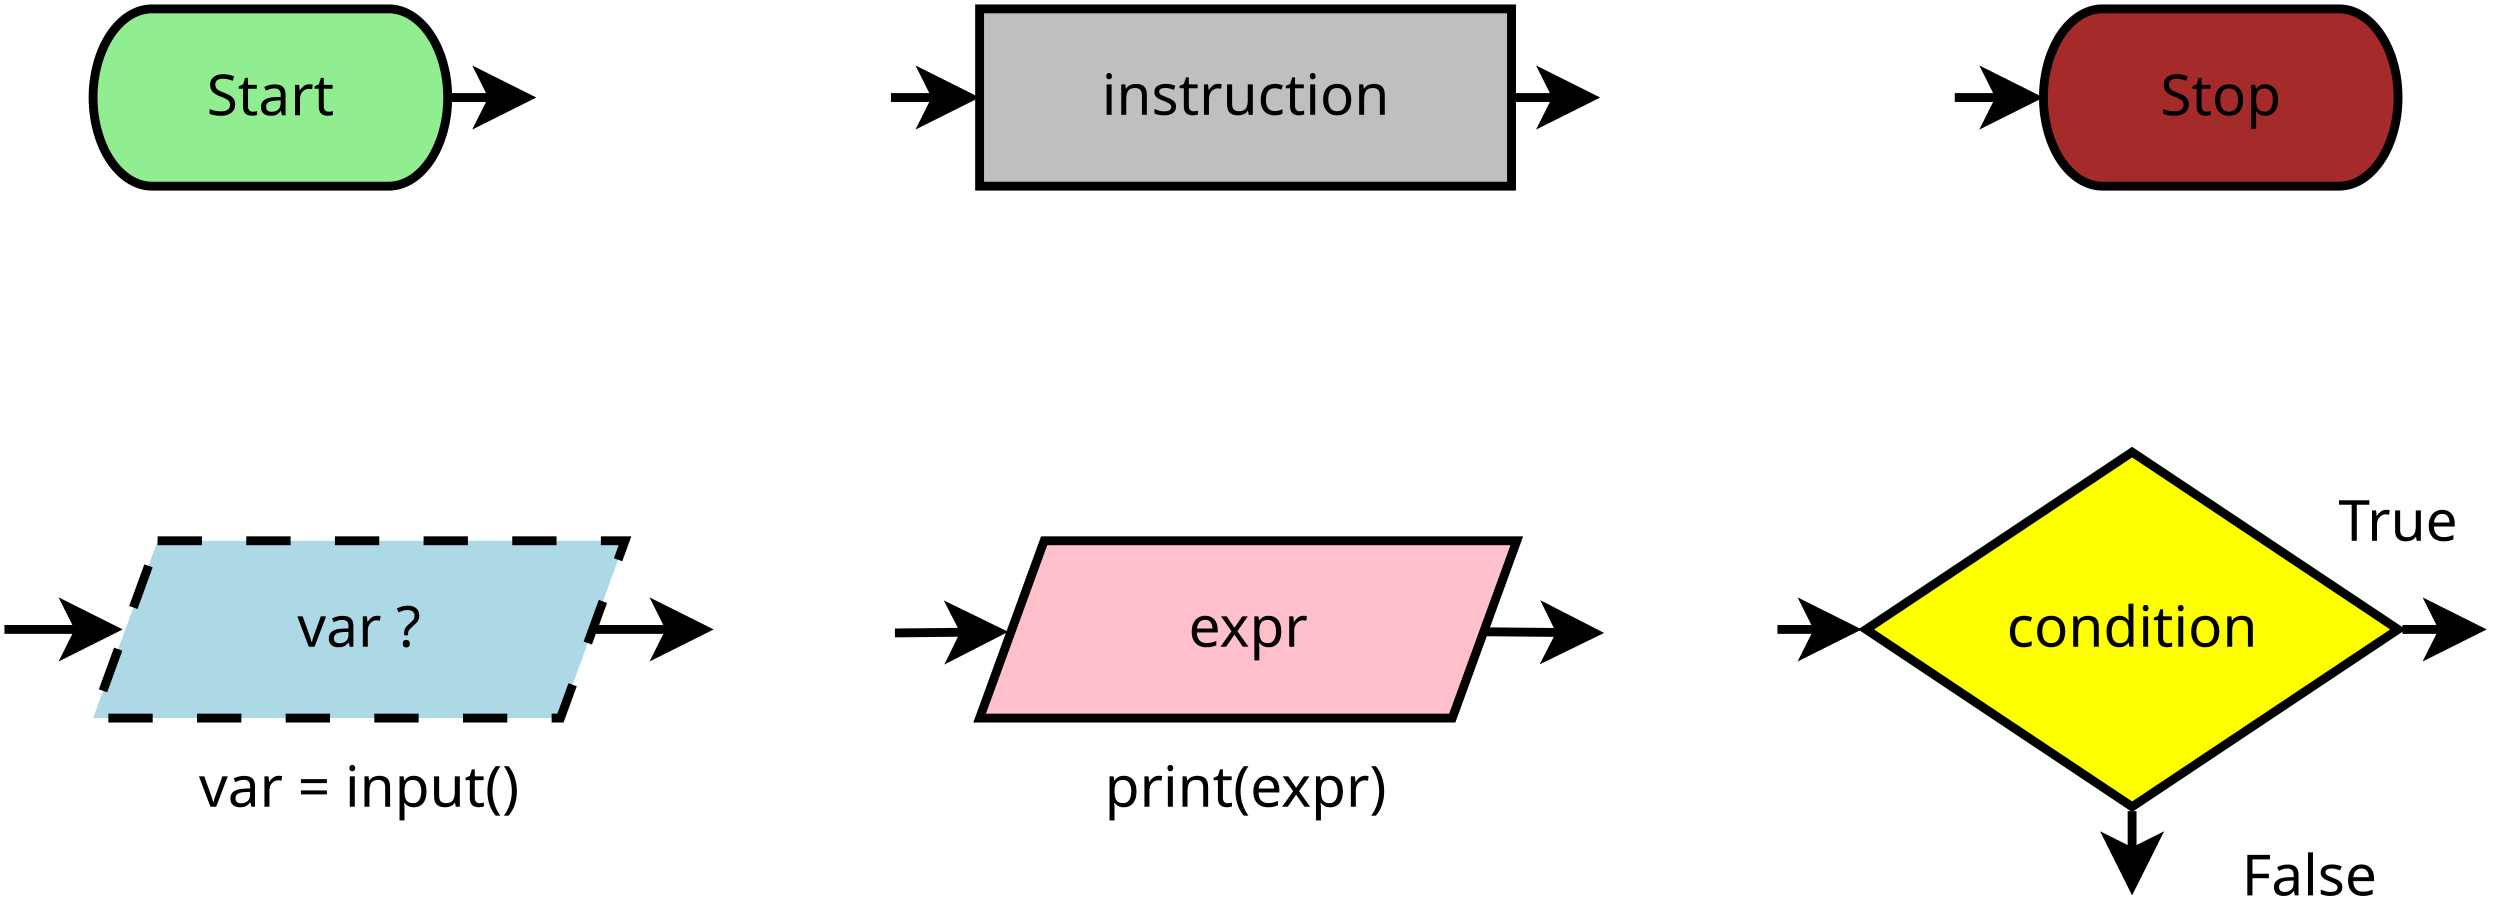
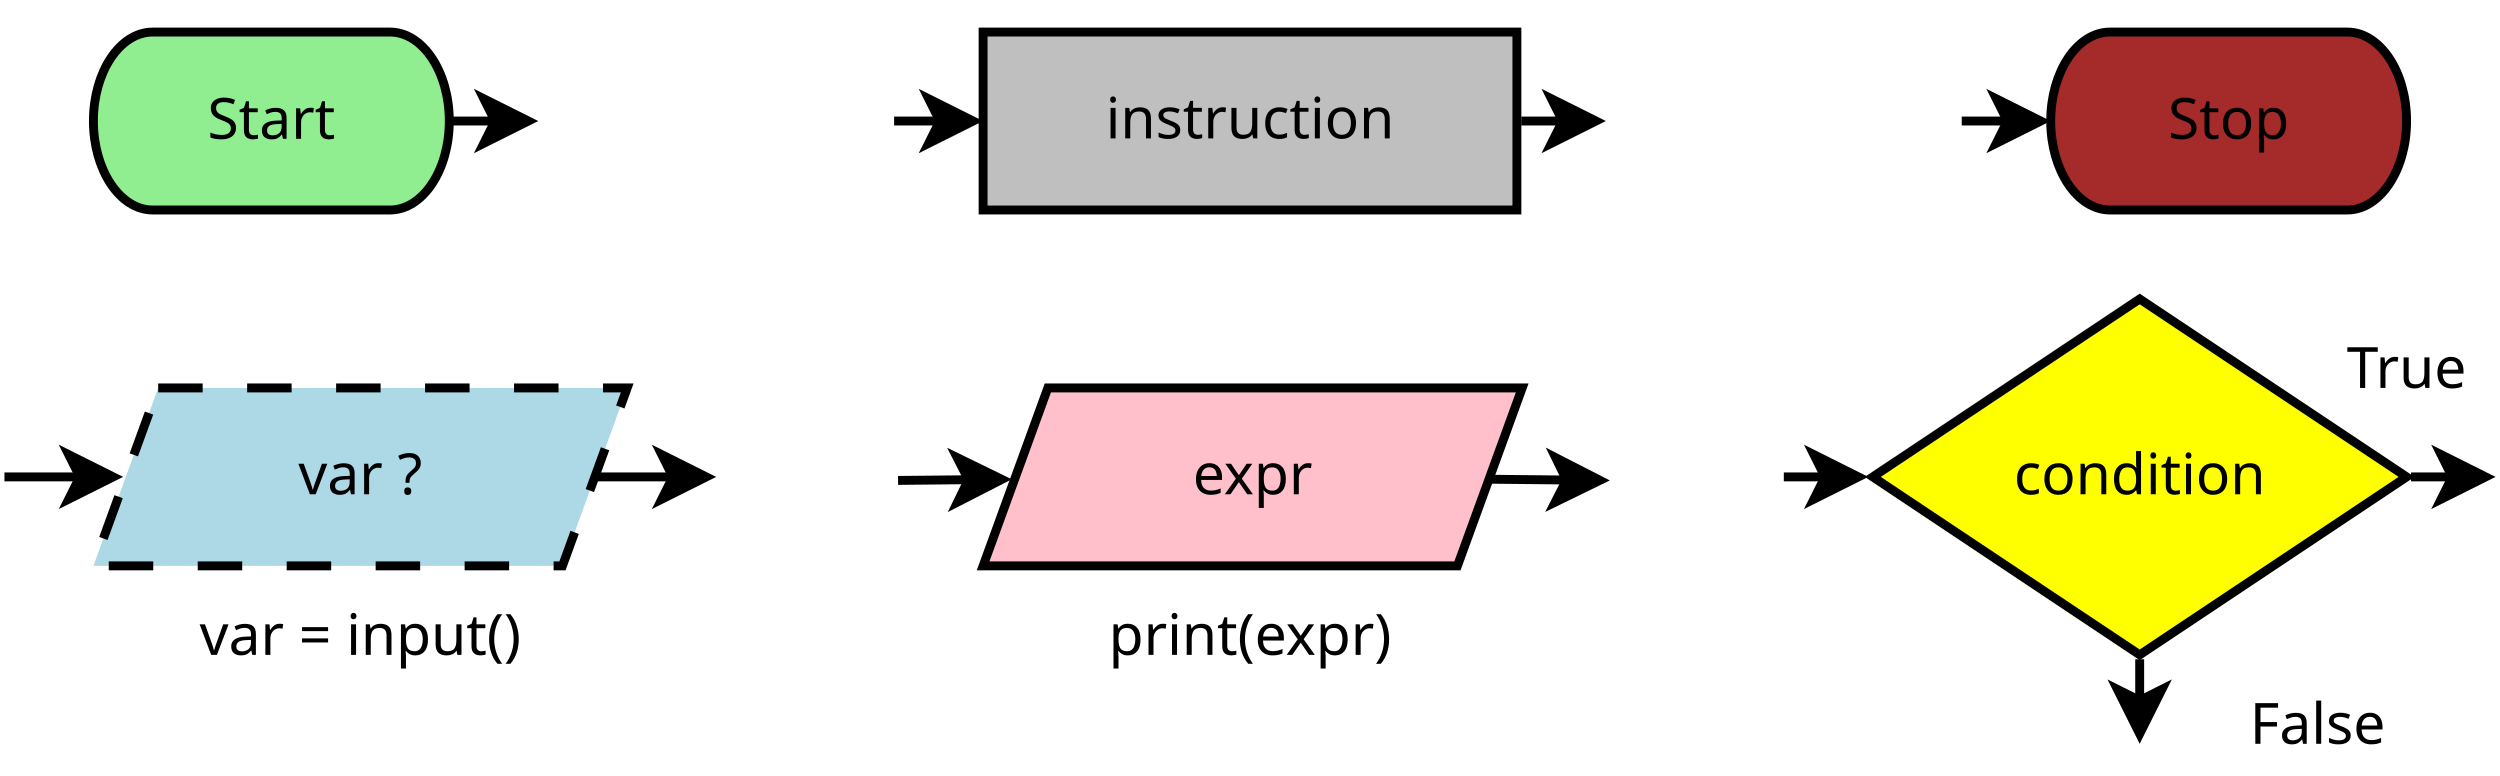
- <svg xmlns="http://www.w3.org/2000/svg" viewBox="59 38 564 205">
-   <g>
-     <path style="fill: #90ee90" d="M 93.333 40 L 146.667,40 C 154.03,40 160,48.954 160,60 C 160,71.046 154.03,80 146.667,80 L 93.333,80 C 85.969,80 80,71.046 80,60 C 80,48.954 85.969,40 93.333,40z" />
-     <path style="fill: none; fill-opacity:0; stroke-width: 2; stroke: #000000" d="M 93.333 40 L 146.667,40 C 154.03,40 160,48.954 160,60 C 160,71.046 154.03,80 146.667,80 L 93.333,80 C 85.969,80 80,71.046 80,60 C 80,48.954 85.969,40 93.333,40" />
-     <text font-size="12.8" style="fill: #000000;text-anchor:middle;font-family:sans-serif;font-style:normal;font-weight:normal" x="120" y="64">
-       <tspan x="120" y="64">Start</tspan>
+ <svg xmlns="http://www.w3.org/2000/svg" width="29cm" height="9cm" viewBox="59 37 562 166">
+   <g id="Background">
+     <g>
+       <path style="fill: #90ee90; fill-opacity: 1; stroke-opacity: 1; stroke-width: 2; stroke: #000000" fill-rule="evenodd" d="M 93.333 40 L 146.667,40 C 154.03,40 160,48.954 160,60 C 160,71.046 154.03,80 146.667,80 L 93.333,80 C 85.969,80 80,71.046 80,60 C 80,48.954 85.969,40 93.333,40z" />
+       <text font-size="12.8" style="fill: #000000; fill-opacity: 1; stroke: none;text-anchor:middle;font-family:sans-serif;font-style:normal;font-weight:normal" x="120" y="64">
+         <tspan x="120" y="64">Start</tspan>
+       </text>
+     </g>
+     <g>
+       <rect style="fill: #bfbfbf; fill-opacity: 1; stroke-opacity: 1; stroke-width: 2; stroke: #000000" x="280" y="40" width="120" height="40" rx="0" ry="0" />
+       <text font-size="12.8" style="fill: #000000; fill-opacity: 1; stroke: none;text-anchor:middle;font-family:sans-serif;font-style:normal;font-weight:normal" x="340" y="63.9">
+         <tspan x="340" y="63.9">instruction</tspan>
+       </text>
+     </g>
+     <g>
+       <line style="fill: none; stroke-opacity: 1; stroke-width: 2; stroke: #000000" x1="400.977" y1="60" x2="410.264" y2="60" />
+       <polygon style="fill: #000000; fill-opacity: 1; stroke-opacity: 1; stroke-width: 2; stroke: #000000" fill-rule="evenodd" points="417.764,60 407.764,65 410.264,60 407.764,55 " />
+     </g>
+     <g>
+       <path style="fill: #a52a2a; fill-opacity: 1; stroke-opacity: 1; stroke-width: 2; stroke: #000000" fill-rule="evenodd" d="M 533.333 40 L 586.667,40 C 594.03,40 600,48.954 600,60 C 600,71.046 594.03,80 586.667,80 L 533.333,80 C 525.97,80 520,71.046 520,60 C 520,48.954 525.97,40 533.333,40z" />
+       <text font-size="12.8" style="fill: #000000; fill-opacity: 1; stroke: none;text-anchor:middle;font-family:sans-serif;font-style:normal;font-weight:normal" x="560" y="64">
+         <tspan x="560" y="64">Stop</tspan>
+       </text>
+     </g>
+     <g>
+       <line style="fill: none; stroke-opacity: 1; stroke-width: 2; stroke: #000000" x1="160" y1="60" x2="170.264" y2="60" />
+       <polygon style="fill: #000000; fill-opacity: 1; stroke-opacity: 1; stroke-width: 2; stroke: #000000" fill-rule="evenodd" points="177.764,60 167.764,65 170.264,60 167.764,55 " />
+     </g>
+     <g>
+       <line style="fill: none; stroke-opacity: 1; stroke-width: 2; stroke: #000000" x1="500" y1="60" x2="510.264" y2="60" />
+       <polygon style="fill: #000000; fill-opacity: 1; stroke-opacity: 1; stroke-width: 2; stroke: #000000" fill-rule="evenodd" points="517.764,60 507.764,65 510.264,60 507.764,55 " />
+     </g>
+     <g>
+       <line style="fill: none; stroke-opacity: 1; stroke-width: 2; stroke: #000000" x1="260" y1="60" x2="270.264" y2="60" />
+       <polygon style="fill: #000000; fill-opacity: 1; stroke-opacity: 1; stroke-width: 2; stroke: #000000" fill-rule="evenodd" points="277.764,60 267.764,65 270.264,60 267.764,55 " />
+     </g>
+     <g>
+       <polygon style="fill: #add8e6; fill-opacity: 1; stroke-opacity: 1; stroke-width: 2; stroke-dasharray: 10; stroke: #000000" fill-rule="evenodd" points="94.559,120 200,120 185.441,160 80,160 " />
+       <text font-size="12.8" style="fill: #000000; fill-opacity: 1; stroke: none;text-anchor:middle;font-family:sans-serif;font-style:normal;font-weight:normal" x="140" y="143.9">
+         <tspan x="140" y="143.9">var ?</tspan>
+       </text>
+     </g>
+     <g>
+       <line style="fill: none; stroke-opacity: 1; stroke-width: 2; stroke: #000000" x1="60" y1="140" x2="76.944" y2="140" />
+       <polygon style="fill: #000000; fill-opacity: 1; stroke-opacity: 1; stroke-width: 2; stroke: #000000" fill-rule="evenodd" points="84.444,140 74.444,145 76.944,140 74.444,135 " />
+     </g>
+     <g>
+       <line style="fill: none; stroke-opacity: 1; stroke-width: 2; stroke: #000000" x1="193.32" y1="140" x2="210.264" y2="140" />
+       <polygon style="fill: #000000; fill-opacity: 1; stroke-opacity: 1; stroke-width: 2; stroke: #000000" fill-rule="evenodd" points="217.764,140 207.764,145 210.264,140 207.764,135 " />
+     </g>
+     <g>
+       <polygon style="fill: #ffc0cb; fill-opacity: 1; stroke-opacity: 1; stroke-width: 2; stroke: #000000" fill-rule="evenodd" points="294.559,120 401.191,120 386.632,160 280,160 " />
+       <text font-size="12.8" style="fill: #000000; fill-opacity: 1; stroke: none;text-anchor:middle;font-family:sans-serif;font-style:normal;font-weight:normal" x="340.596" y="143.9">
+         <tspan x="340.596" y="143.9">expr</tspan>
+       </text>
+     </g>
+     <g>
+       <line style="fill: none; stroke-opacity: 1; stroke-width: 2; stroke: #000000" x1="260.888" y1="140.791" x2="276.713" y2="140.634" />
+       <polygon style="fill: #000000; fill-opacity: 1; stroke-opacity: 1; stroke-width: 2; stroke: #000000" fill-rule="evenodd" points="284.213,140.56 274.263,145.659 276.713,140.634 274.163,135.659 " />
+     </g>
+     <g>
+       <line style="fill: none; stroke-opacity: 1; stroke-width: 2; stroke: #000000" x1="394.356" y1="140.53" x2="411.152" y2="140.695" />
+       <polygon style="fill: #000000; fill-opacity: 1; stroke-opacity: 1; stroke-width: 2; stroke: #000000" fill-rule="evenodd" points="418.652,140.769 408.603,145.67 411.152,140.695 408.702,135.671 " />
+     </g>
+     <text font-size="12.8" style="fill: #000000; fill-opacity: 1; stroke: none;text-anchor:middle;font-family:sans-serif;font-style:normal;font-weight:normal" x="140" y="180">
+       <tspan x="140" y="180">var = input()</tspan>
+     </text>
+     <text font-size="12.8" style="fill: #000000; fill-opacity: 1; stroke: none;text-anchor:middle;font-family:sans-serif;font-style:normal;font-weight:normal" x="340" y="180">
+       <tspan x="340" y="180">print(expr)</tspan>
+     </text>
+     <g>
+       <polygon style="fill: #ffff00; fill-opacity: 1; stroke-opacity: 1; stroke-width: 2; stroke: #000000" fill-rule="evenodd" points="540,100 600,140 540,180 480,140 " />
+       <text font-size="12.8" style="fill: #000000; fill-opacity: 1; stroke: none;text-anchor:middle;font-family:sans-serif;font-style:normal;font-weight:normal" x="540" y="143.9">
+         <tspan x="540" y="143.9">condition</tspan>
+       </text>
+     </g>
+     <g>
+       <line style="fill: none; stroke-opacity: 1; stroke-width: 2; stroke: #000000" x1="540" y1="181" x2="540" y2="190.264" />
+       <polygon style="fill: #000000; fill-opacity: 1; stroke-opacity: 1; stroke-width: 2; stroke: #000000" fill-rule="evenodd" points="540,197.764 535,187.764 540,190.264 545,187.764 " />
+     </g>
+     <g>
+       <line style="fill: none; stroke-opacity: 1; stroke-width: 2; stroke: #000000" x1="460" y1="140" x2="469.264" y2="140" />
+       <polygon style="fill: #000000; fill-opacity: 1; stroke-opacity: 1; stroke-width: 2; stroke: #000000" fill-rule="evenodd" points="476.764,140 466.764,145 469.264,140 466.764,135 " />
+     </g>
+     <g>
+       <line style="fill: none; stroke-opacity: 1; stroke-width: 2; stroke: #000000" x1="601" y1="140" x2="610.264" y2="140" />
+       <polygon style="fill: #000000; fill-opacity: 1; stroke-opacity: 1; stroke-width: 2; stroke: #000000" fill-rule="evenodd" points="617.764,140 607.764,145 610.264,140 607.764,135 " />
+     </g>
+     <text font-size="12.8" style="fill: #000000; fill-opacity: 1; stroke: none;text-anchor:middle;font-family:sans-serif;font-style:normal;font-weight:normal" x="600" y="120">
+       <tspan x="600" y="120">True</tspan>
+     </text>
+     <text font-size="12.8" style="fill: #000000; fill-opacity: 1; stroke: none;text-anchor:middle;font-family:sans-serif;font-style:normal;font-weight:normal" x="580" y="200">
+       <tspan x="580" y="200">False</tspan>
    </text>
  </g>
-   <g>
-     <rect style="fill: #bfbfbf" x="280" y="40" width="120" height="40" />
-     <rect style="fill: none; fill-opacity:0; stroke-width: 2; stroke: #000000" x="280" y="40" width="120" height="40" />
-     <text font-size="12.8" style="fill: #000000;text-anchor:middle;font-family:sans-serif;font-style:normal;font-weight:normal" x="340" y="63.9">
-       <tspan x="340" y="63.9">instruction</tspan>
-     </text>
-   </g>
-   <g>
-     <line style="fill: none; fill-opacity:0; stroke-width: 2; stroke: #000000" x1="400.977" y1="60" x2="410.264" y2="60" />
-     <polygon style="fill: #000000" points="417.764,60 407.764,65 410.264,60 407.764,55 " />
-     <polygon style="fill: none; fill-opacity:0; stroke-width: 2; stroke: #000000" points="417.764,60 407.764,65 410.264,60 407.764,55 " />
-   </g>
-   <g>
-     <path style="fill: #a52a2a" d="M 533.333 40 L 586.667,40 C 594.03,40 600,48.954 600,60 C 600,71.046 594.03,80 586.667,80 L 533.333,80 C 525.97,80 520,71.046 520,60 C 520,48.954 525.97,40 533.333,40z" />
-     <path style="fill: none; fill-opacity:0; stroke-width: 2; stroke: #000000" d="M 533.333 40 L 586.667,40 C 594.03,40 600,48.954 600,60 C 600,71.046 594.03,80 586.667,80 L 533.333,80 C 525.97,80 520,71.046 520,60 C 520,48.954 525.97,40 533.333,40" />
-     <text font-size="12.8" style="fill: #000000;text-anchor:middle;font-family:sans-serif;font-style:normal;font-weight:normal" x="560" y="64">
-       <tspan x="560" y="64">Stop</tspan>
-     </text>
-   </g>
-   <g>
-     <line style="fill: none; fill-opacity:0; stroke-width: 2; stroke: #000000" x1="160" y1="60" x2="170.264" y2="60" />
-     <polygon style="fill: #000000" points="177.764,60 167.764,65 170.264,60 167.764,55 " />
-     <polygon style="fill: none; fill-opacity:0; stroke-width: 2; stroke: #000000" points="177.764,60 167.764,65 170.264,60 167.764,55 " />
-   </g>
-   <g>
-     <line style="fill: none; fill-opacity:0; stroke-width: 2; stroke: #000000" x1="500" y1="60" x2="510.264" y2="60" />
-     <polygon style="fill: #000000" points="517.764,60 507.764,65 510.264,60 507.764,55 " />
-     <polygon style="fill: none; fill-opacity:0; stroke-width: 2; stroke: #000000" points="517.764,60 507.764,65 510.264,60 507.764,55 " />
-   </g>
-   <g>
-     <line style="fill: none; fill-opacity:0; stroke-width: 2; stroke: #000000" x1="260" y1="60" x2="270.264" y2="60" />
-     <polygon style="fill: #000000" points="277.764,60 267.764,65 270.264,60 267.764,55 " />
-     <polygon style="fill: none; fill-opacity:0; stroke-width: 2; stroke: #000000" points="277.764,60 267.764,65 270.264,60 267.764,55 " />
-   </g>
-   <g>
-     <polygon style="fill: #add8e6" points="94.559,160 200,160 185.441,200 80,200 " />
-     <polygon style="fill: none; fill-opacity:0; stroke-width: 2; stroke-dasharray: 10; stroke: #000000" points="94.559,160 200,160 185.441,200 80,200 " />
-     <text font-size="12.8" style="fill: #000000;text-anchor:middle;font-family:sans-serif;font-style:normal;font-weight:normal" x="140" y="183.9">
-       <tspan x="140" y="183.9">var ?</tspan>
-     </text>
-   </g>
-   <g>
-     <line style="fill: none; fill-opacity:0; stroke-width: 2; stroke: #000000" x1="60" y1="180" x2="76.944" y2="180" />
-     <polygon style="fill: #000000" points="84.444,180 74.444,185 76.944,180 74.444,175 " />
-     <polygon style="fill: none; fill-opacity:0; stroke-width: 2; stroke: #000000" points="84.444,180 74.444,185 76.944,180 74.444,175 " />
-   </g>
-   <g>
-     <line style="fill: none; fill-opacity:0; stroke-width: 2; stroke: #000000" x1="193.32" y1="180" x2="210.264" y2="180" />
-     <polygon style="fill: #000000" points="217.764,180 207.764,185 210.264,180 207.764,175 " />
-     <polygon style="fill: none; fill-opacity:0; stroke-width: 2; stroke: #000000" points="217.764,180 207.764,185 210.264,180 207.764,175 " />
-   </g>
-   <g>
-     <polygon style="fill: #ffc0cb" points="294.559,160 401.191,160 386.632,200 280,200 " />
-     <polygon style="fill: none; fill-opacity:0; stroke-width: 2; stroke: #000000" points="294.559,160 401.191,160 386.632,200 280,200 " />
-     <text font-size="12.8" style="fill: #000000;text-anchor:middle;font-family:sans-serif;font-style:normal;font-weight:normal" x="340.596" y="183.9">
-       <tspan x="340.596" y="183.9">expr</tspan>
-     </text>
-   </g>
-   <g>
-     <line style="fill: none; fill-opacity:0; stroke-width: 2; stroke: #000000" x1="260.888" y1="180.791" x2="276.713" y2="180.634" />
-     <polygon style="fill: #000000" points="284.213,180.56 274.263,185.659 276.713,180.634 274.163,175.659 " />
-     <polygon style="fill: none; fill-opacity:0; stroke-width: 2; stroke: #000000" points="284.213,180.56 274.263,185.659 276.713,180.634 274.163,175.659 " />
-   </g>
-   <g>
-     <line style="fill: none; fill-opacity:0; stroke-width: 2; stroke: #000000" x1="394.356" y1="180.53" x2="411.152" y2="180.695" />
-     <polygon style="fill: #000000" points="418.652,180.769 408.603,185.67 411.152,180.695 408.702,175.671 " />
-     <polygon style="fill: none; fill-opacity:0; stroke-width: 2; stroke: #000000" points="418.652,180.769 408.603,185.67 411.152,180.695 408.702,175.671 " />
-   </g>
-   <text font-size="12.8" style="fill: #000000;text-anchor:middle;font-family:sans-serif;font-style:normal;font-weight:normal" x="140" y="220">
-     <tspan x="140" y="220">var = input()</tspan>
-   </text>
-   <text font-size="12.8" style="fill: #000000;text-anchor:middle;font-family:sans-serif;font-style:normal;font-weight:normal" x="340" y="220">
-     <tspan x="340" y="220">print(expr)</tspan>
-   </text>
-   <g>
-     <polygon style="fill: #ffff00" points="540,140 600,180 540,220 480,180 " />
-     <polygon style="fill: none; fill-opacity:0; stroke-width: 2; stroke: #000000" points="540,140 600,180 540,220 480,180 " />
-     <text font-size="12.8" style="fill: #000000;text-anchor:middle;font-family:sans-serif;font-style:normal;font-weight:normal" x="540" y="183.9">
-       <tspan x="540" y="183.9">condition</tspan>
-     </text>
-   </g>
-   <g>
-     <line style="fill: none; fill-opacity:0; stroke-width: 2; stroke: #000000" x1="540" y1="221" x2="540" y2="230.264" />
-     <polygon style="fill: #000000" points="540,237.764 535,227.764 540,230.264 545,227.764 " />
-     <polygon style="fill: none; fill-opacity:0; stroke-width: 2; stroke: #000000" points="540,237.764 535,227.764 540,230.264 545,227.764 " />
-   </g>
-   <g>
-     <line style="fill: none; fill-opacity:0; stroke-width: 2; stroke: #000000" x1="460" y1="180" x2="469.264" y2="180" />
-     <polygon style="fill: #000000" points="476.764,180 466.764,185 469.264,180 466.764,175 " />
-     <polygon style="fill: none; fill-opacity:0; stroke-width: 2; stroke: #000000" points="476.764,180 466.764,185 469.264,180 466.764,175 " />
-   </g>
-   <g>
-     <line style="fill: none; fill-opacity:0; stroke-width: 2; stroke: #000000" x1="601" y1="180" x2="610.264" y2="180" />
-     <polygon style="fill: #000000" points="617.764,180 607.764,185 610.264,180 607.764,175 " />
-     <polygon style="fill: none; fill-opacity:0; stroke-width: 2; stroke: #000000" points="617.764,180 607.764,185 610.264,180 607.764,175 " />
-   </g>
-   <text font-size="12.8" style="fill: #000000;text-anchor:middle;font-family:sans-serif;font-style:normal;font-weight:normal" x="600" y="160">
-     <tspan x="600" y="160">True</tspan>
-   </text>
-   <text font-size="12.8" style="fill: #000000;text-anchor:middle;font-family:sans-serif;font-style:normal;font-weight:normal" x="580" y="240">
-     <tspan x="580" y="240">False</tspan>
-   </text>
</svg>
